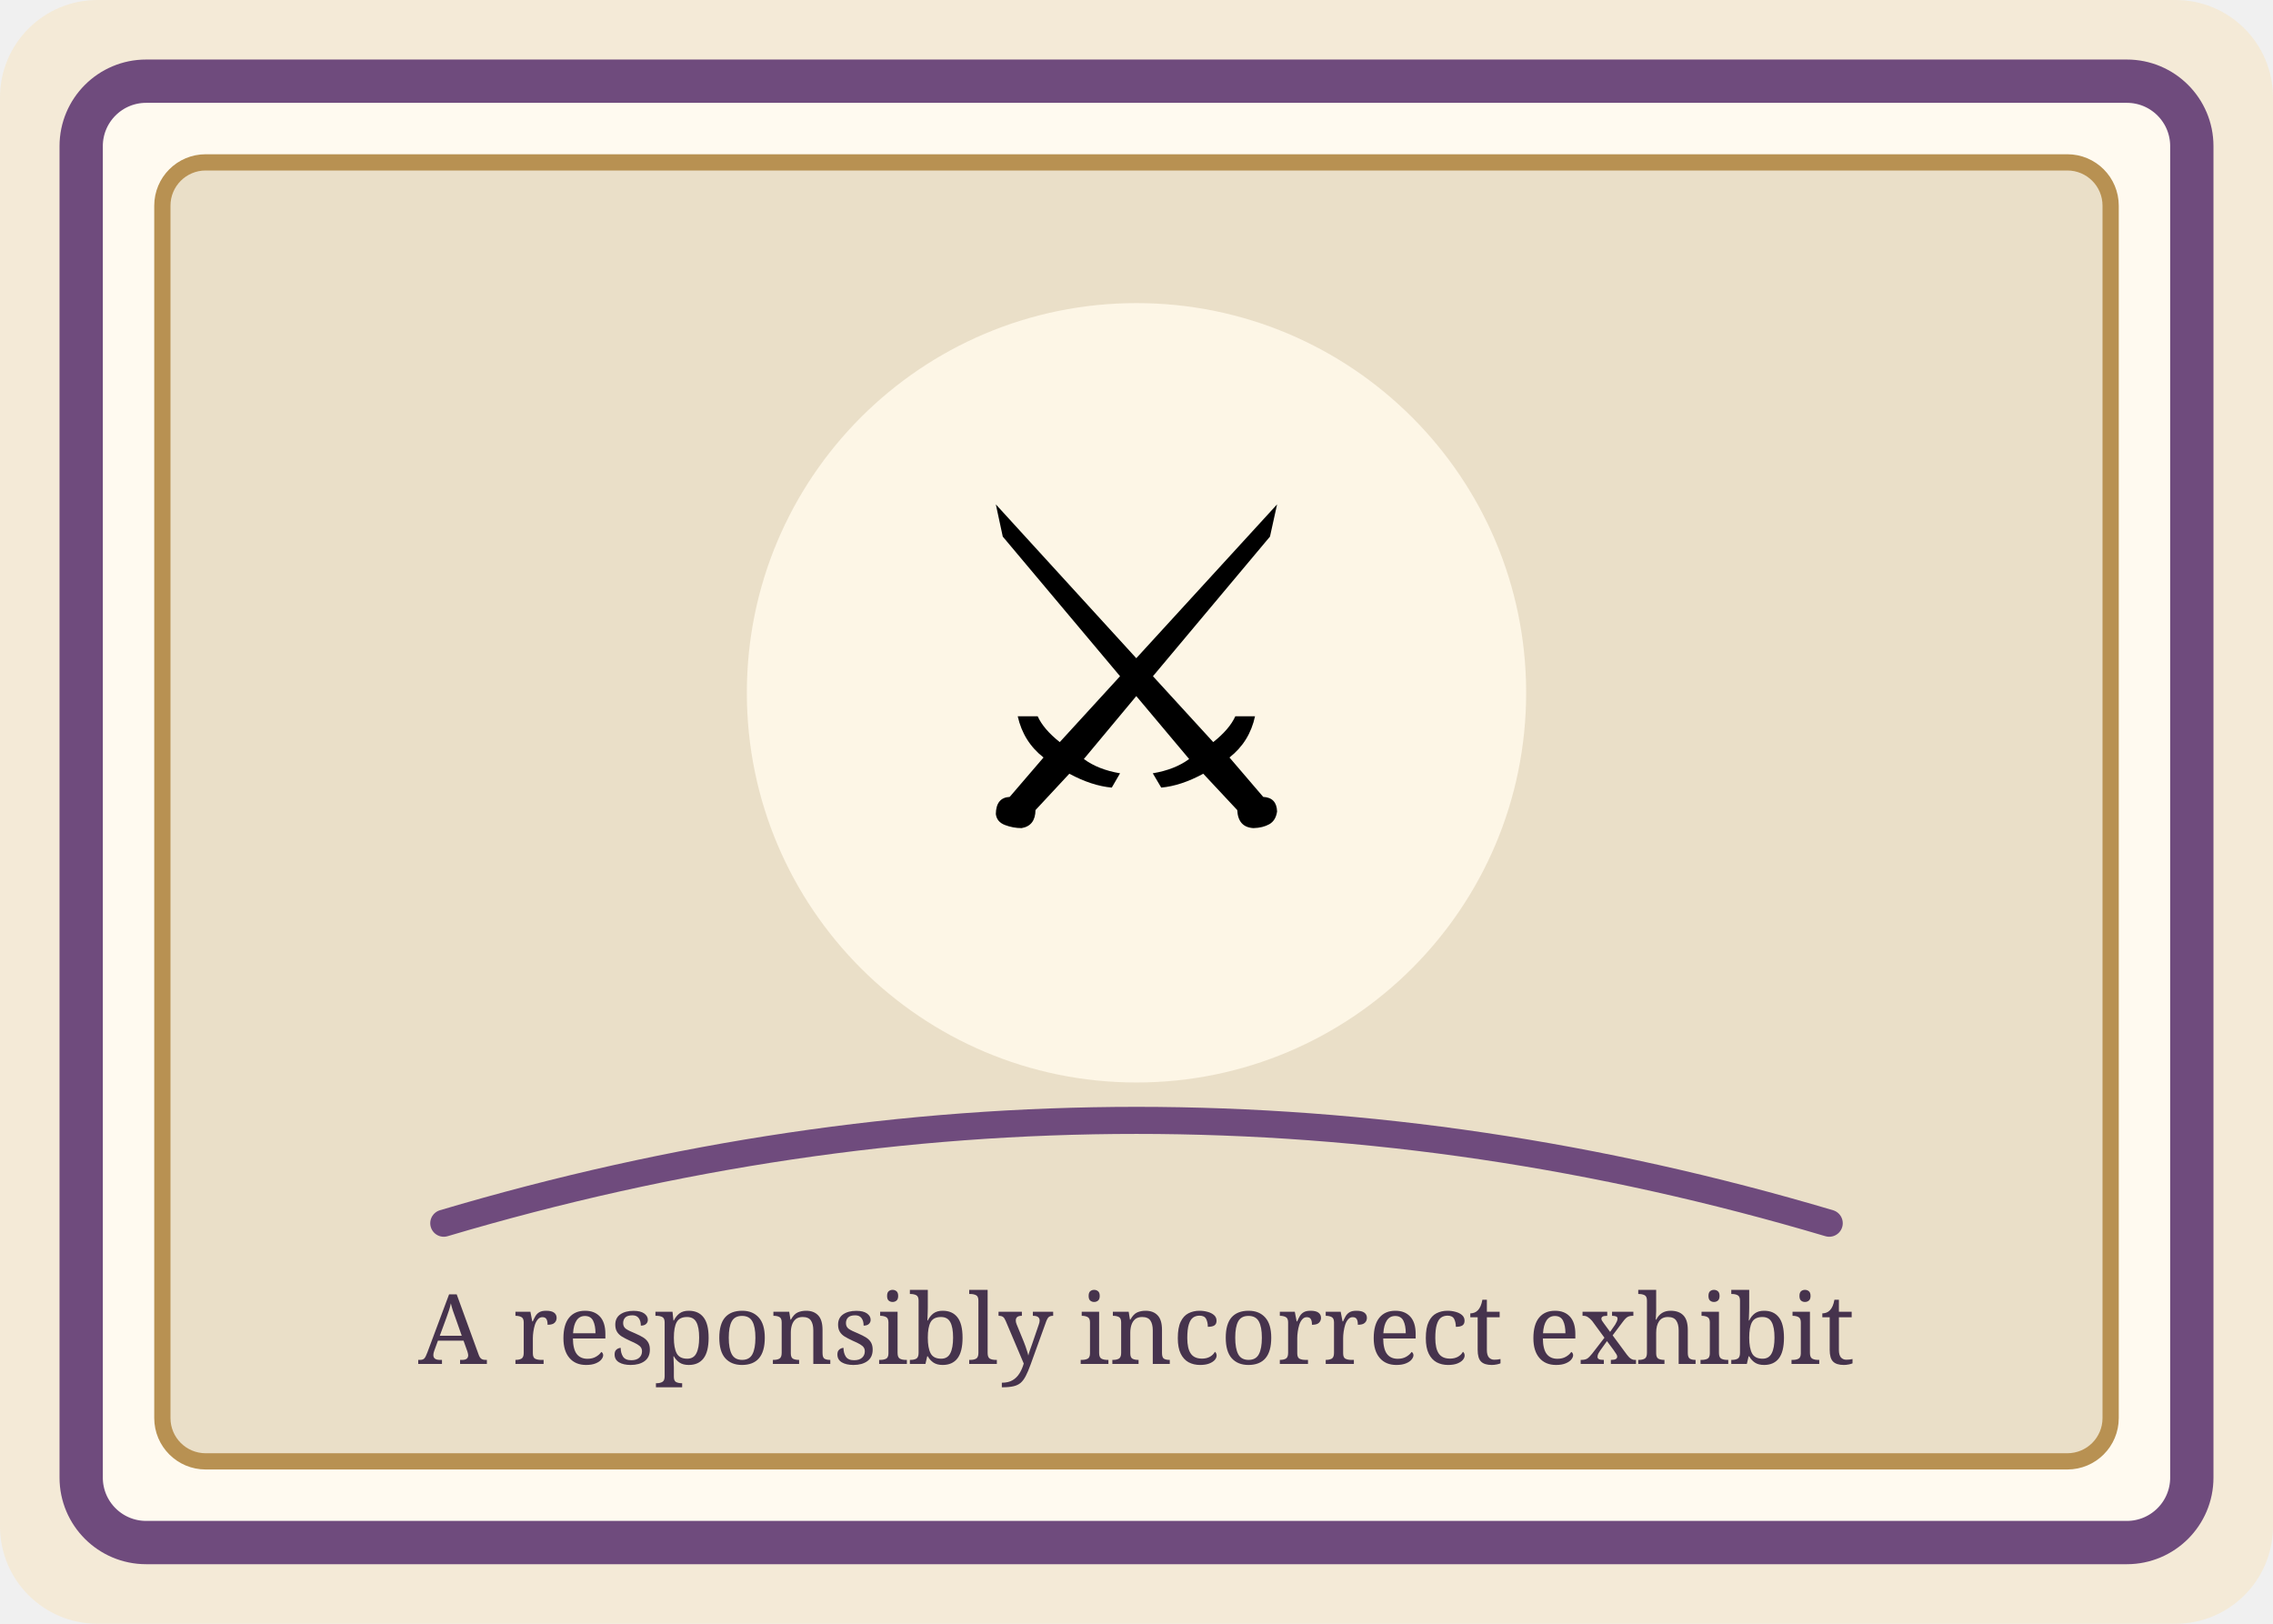
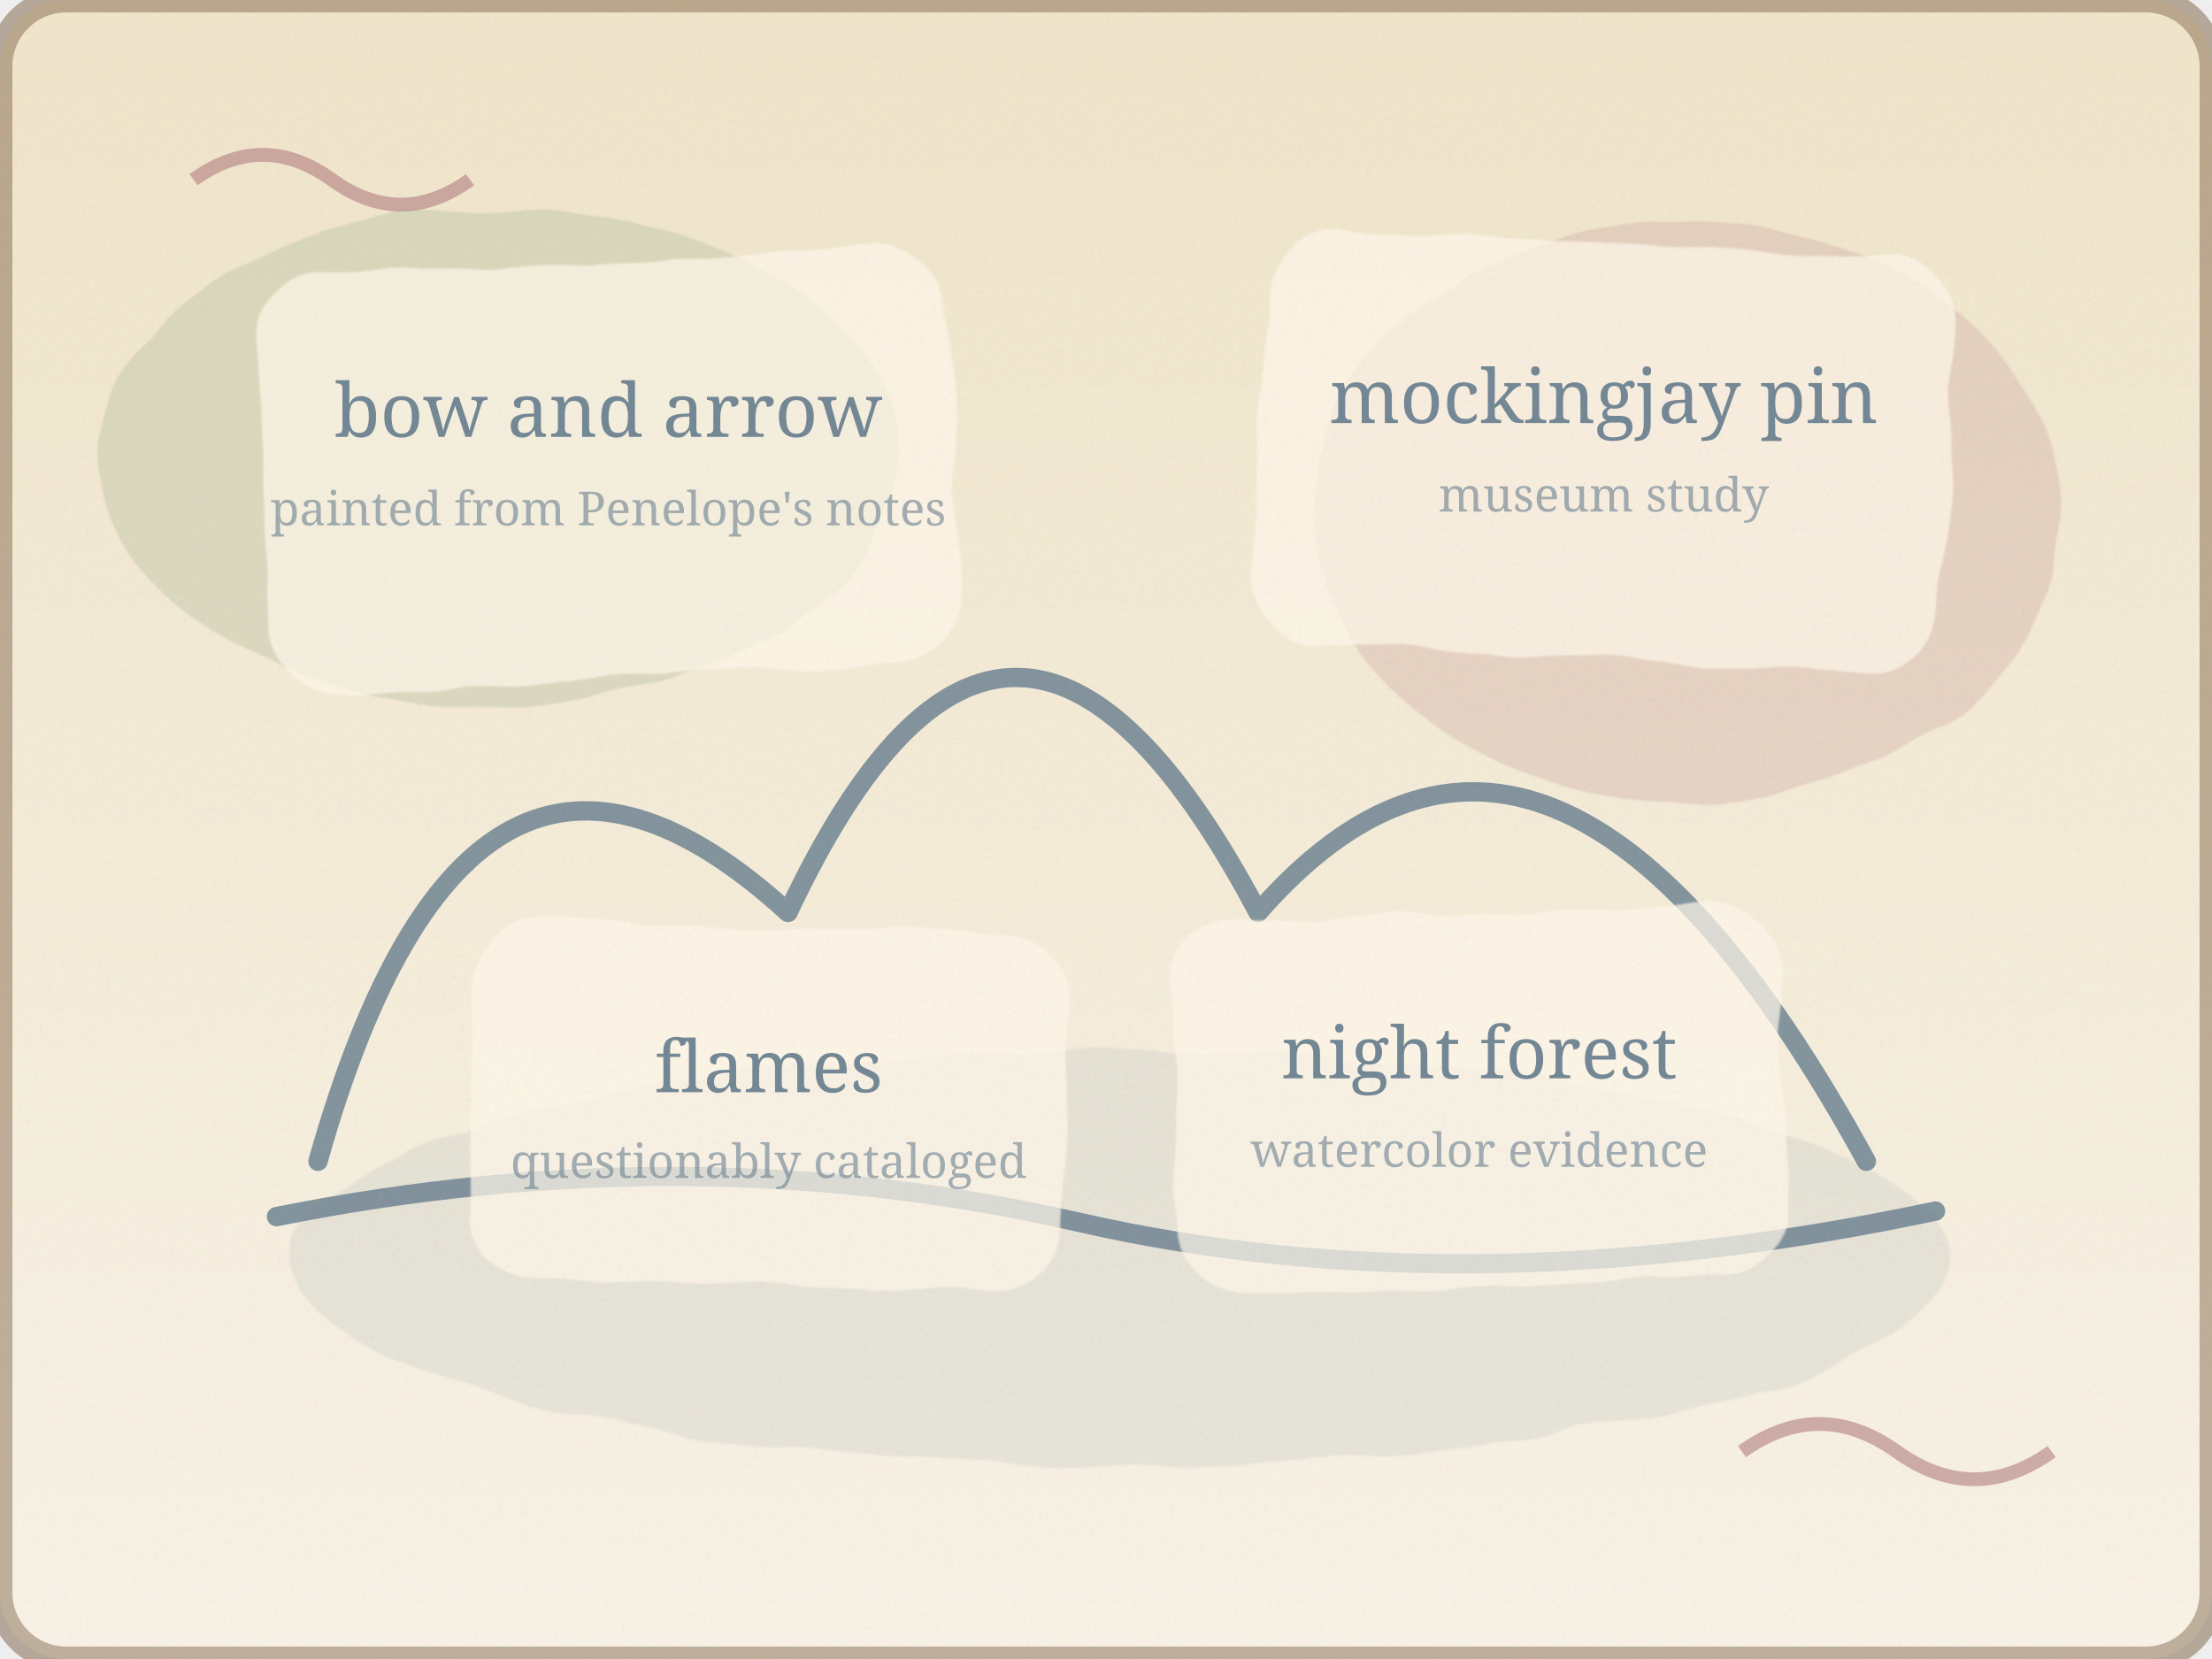
- <svg xmlns="http://www.w3.org/2000/svg" width="420" height="300" viewBox="0 0 420 300">
-   <rect width="420" height="300" rx="18" fill="#f4ead7" />
-   <rect x="15" y="15" width="390" height="270" rx="12" fill="#fffaf0" stroke="#6f4b7d" stroke-width="8" />
-   <rect x="30" y="30" width="360" height="240" rx="8" fill="#eadfc8" stroke="#b89152" stroke-width="3" />
-   <circle cx="210" cy="128" r="72" fill="#fff8e9" opacity=".9" />
-   <text x="210" y="153" text-anchor="middle" font-size="82">⚔️</text>
-   <path d="M82 226 Q210 188 338 226" fill="none" stroke="#6f4b7d" stroke-width="5" stroke-linecap="round" />
-   <text x="210" y="252" text-anchor="middle" font-family="Georgia,serif" font-size="18" fill="#46334d">A responsibly incorrect exhibit</text>
+ <svg xmlns="http://www.w3.org/2000/svg" viewBox="0 0 800 600" role="img" aria-labelledby="t d">
+   <defs>
+     <filter id="paper">
+       <feTurbulence type="fractalNoise" baseFrequency=".65" numOctaves="3" seed="7" result="n" />
+       <feColorMatrix in="n" values="1 0 0 0 0 0 1 0 0 0 0 0 1 0 0 0 0 0 .14 0" />
+       <feBlend in="SourceGraphic" mode="multiply" />
+     </filter>
+     <filter id="wash">
+       <feTurbulence type="fractalNoise" baseFrequency=".025" numOctaves="2" seed="63" result="w" />
+       <feDisplacementMap in="SourceGraphic" in2="w" scale="7" />
+       <feGaussianBlur stdDeviation=".45" />
+     </filter>
+     <linearGradient id="sky" x2="0" y2="1">
+       <stop stop-color="#efe2c4" />
+       <stop offset="1" stop-color="#f8f1e4" />
+     </linearGradient>
+   </defs>
+   <rect width="800" height="600" rx="24" fill="url(#sky)" />
+   <g filter="url(#wash)" opacity=".88">
+     <ellipse cx="180" cy="165" rx="145" ry="90" fill="#91a47d" opacity=".32" />
+     <ellipse cx="610" cy="185" rx="135" ry="105" fill="#aa6f73" opacity=".25" />
+     <ellipse cx="405" cy="455" rx="300" ry="75" fill="#657b8a" opacity=".14" />
+   </g>
+   <g stroke="#657b8a" stroke-width="7" stroke-linecap="round" stroke-linejoin="round" fill="none" opacity=".88">
+     <path d="M115 420 Q170 225 285 330 Q365 160 455 330 Q560 210 675 420" />
+     <path d="M100 440 Q250 410 390 442 T700 438" />
+   </g>
+   <g filter="url(#wash)">
+     <rect x="95" y="95" width="250" height="150" rx="24" fill="#fff7e8" opacity=".72" transform="rotate(-3 220 170)" />
+     <rect x="455" y="88" width="250" height="150" rx="24" fill="#fff7e8" opacity=".72" transform="rotate(3 580 165)" />
+     <rect x="170" y="335" width="215" height="130" rx="24" fill="#fff7e8" opacity=".72" transform="rotate(2 277 400)" />
+     <rect x="425" y="330" width="220" height="135" rx="24" fill="#fff7e8" opacity=".72" transform="rotate(-2 535 398)" />
+   </g>
+   <g fill="#657b8a" font-family="Georgia,serif" text-anchor="middle">
+     <text x="220" y="158" font-size="27">bow and arrow</text>
+     <text x="220" y="190" font-size="17" opacity=".65">painted from Penelope's notes</text>
+     <text x="580" y="153" font-size="27">mockingjay pin</text>
+     <text x="580" y="185" font-size="17" opacity=".65">museum study</text>
+     <text x="278" y="395" font-size="26">flames</text>
+     <text x="278" y="426" font-size="17" opacity=".65">questionably cataloged</text>
+     <text x="535" y="390" font-size="26">night forest</text>
+     <text x="535" y="422" font-size="17" opacity=".65">watercolor evidence</text>
+   </g>
+   <g stroke="#aa6f73" stroke-width="5" fill="none" opacity=".6">
+     <path d="M70 65 q25 -18 50 0 q25 18 50 0" />
+     <path d="M630 525 q28 -20 56 0 q28 20 56 0" />
+   </g>
+   <rect width="800" height="600" rx="24" fill="none" stroke="#6d4f32" stroke-width="9" opacity=".45" filter="url(#paper)" />
+   <rect width="800" height="600" rx="24" fill="#fff" opacity=".08" filter="url(#paper)" />
</svg>
